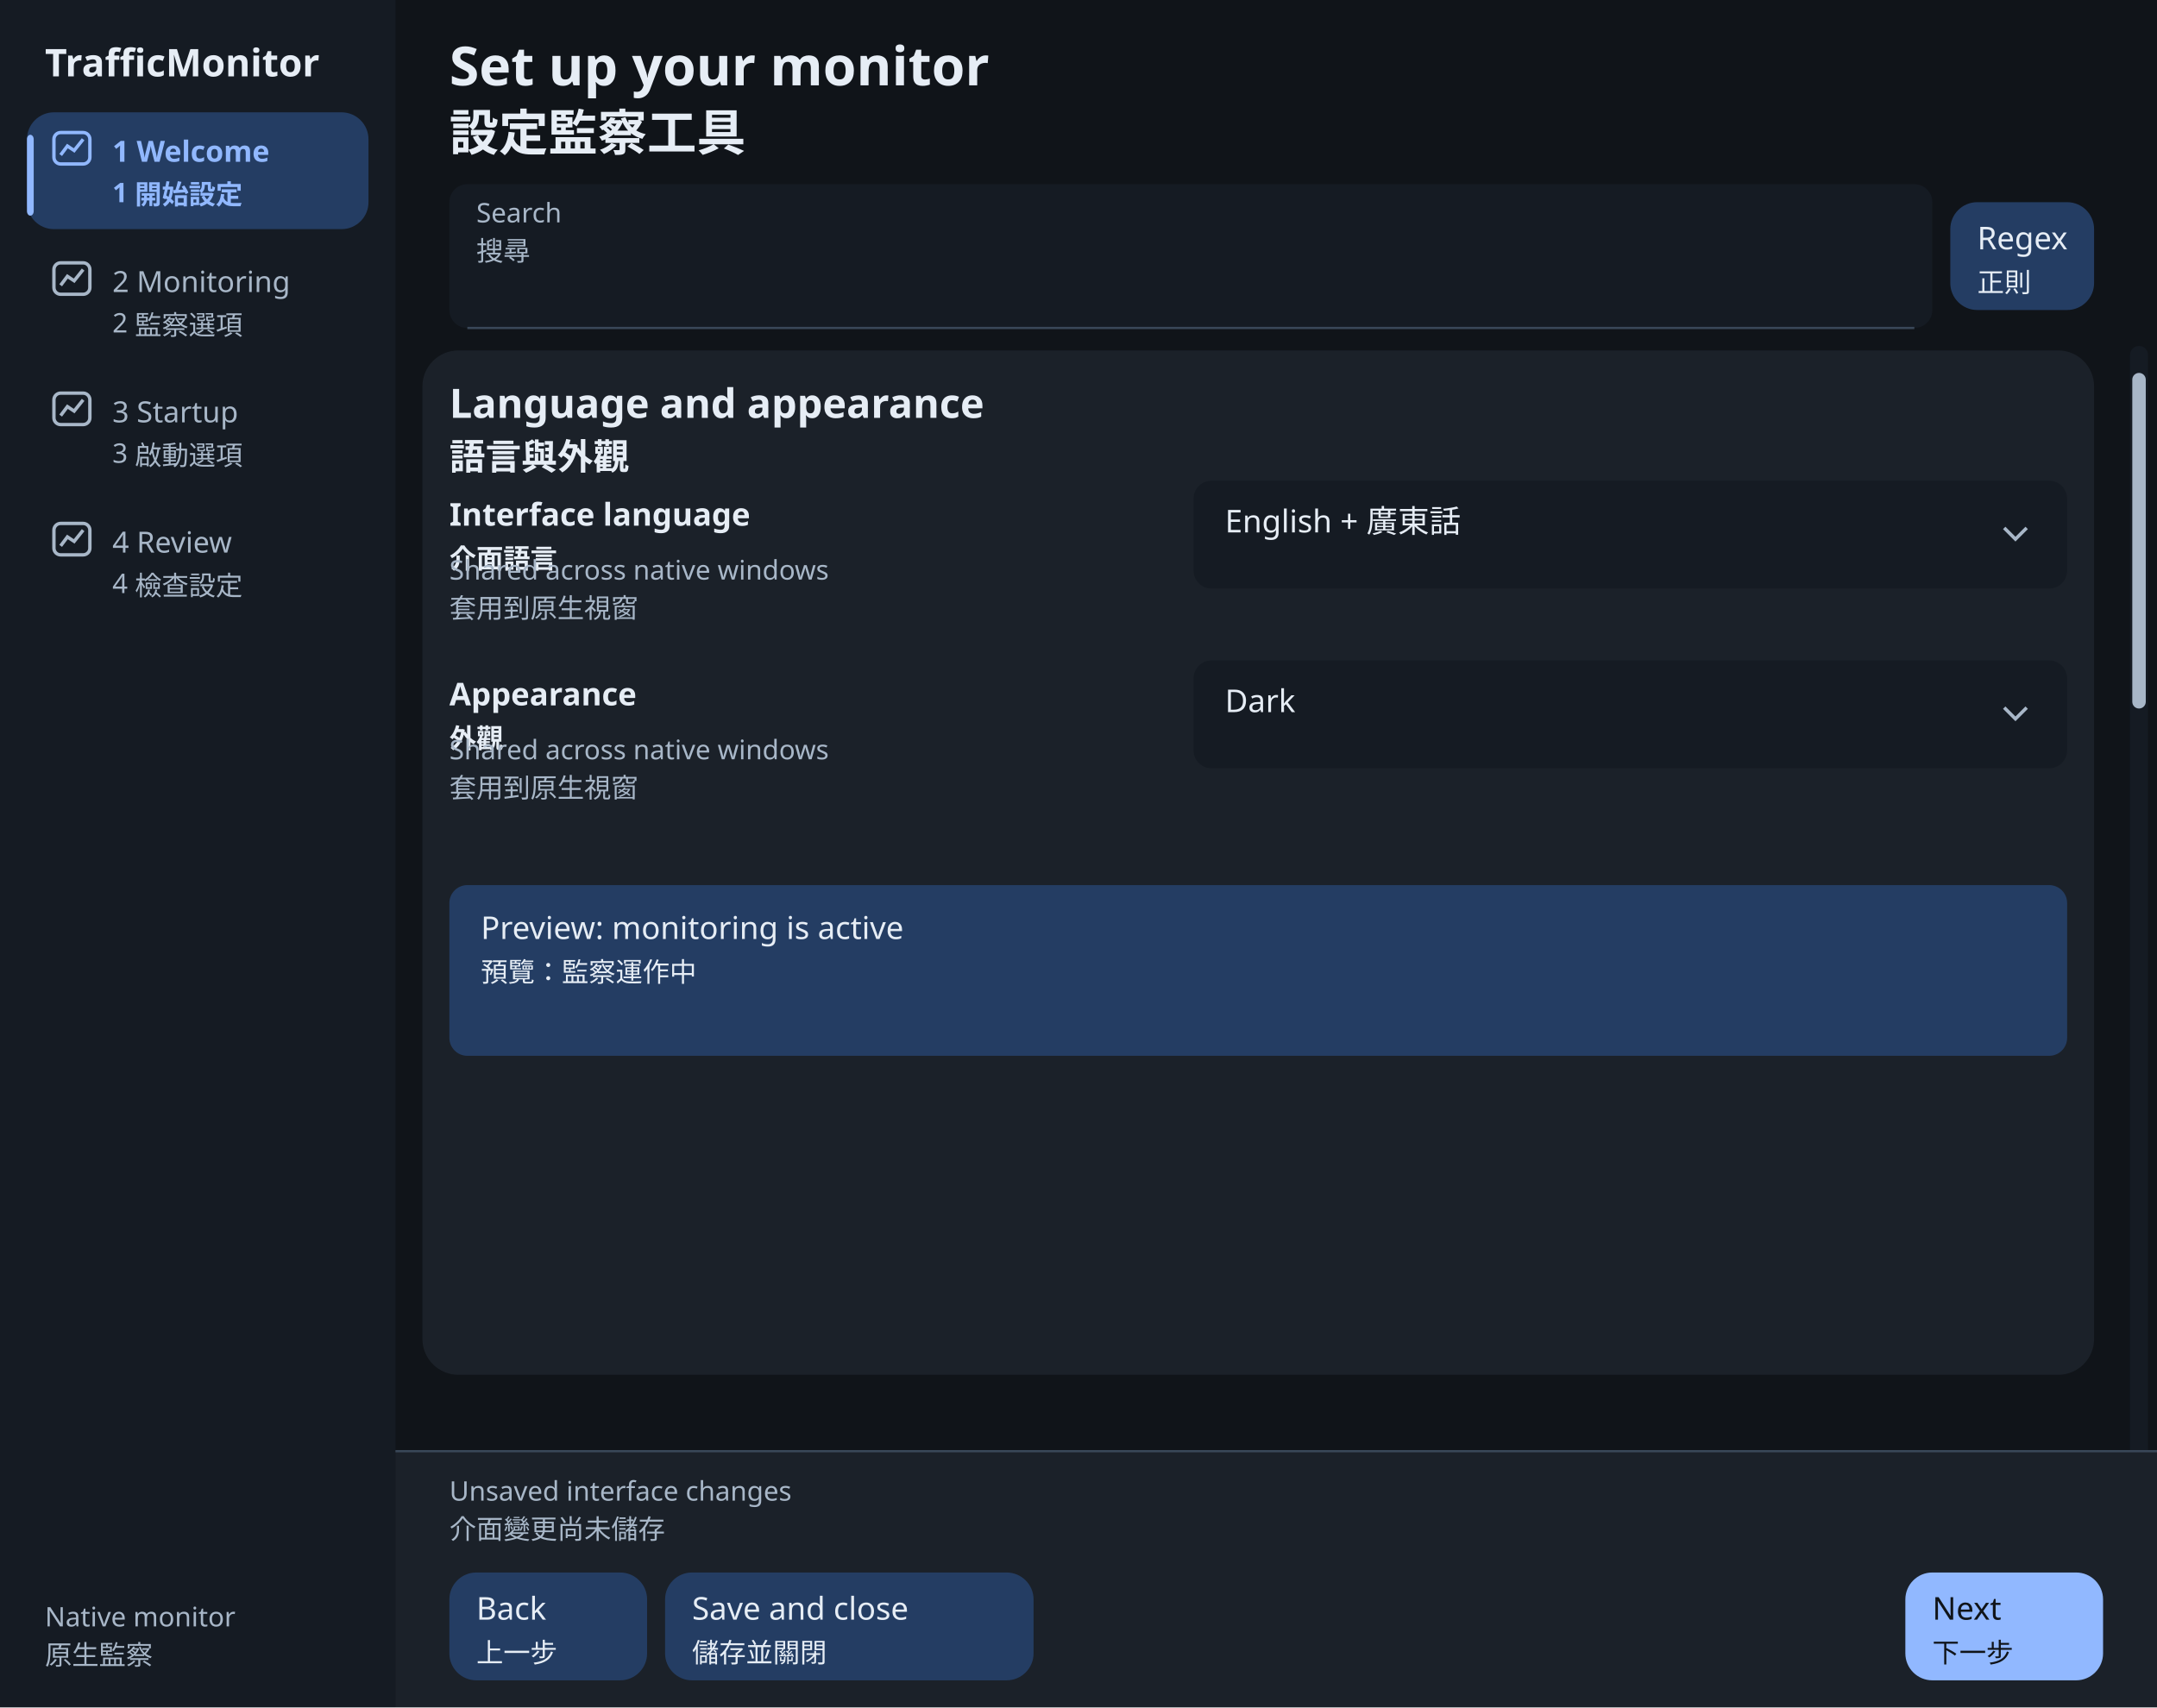
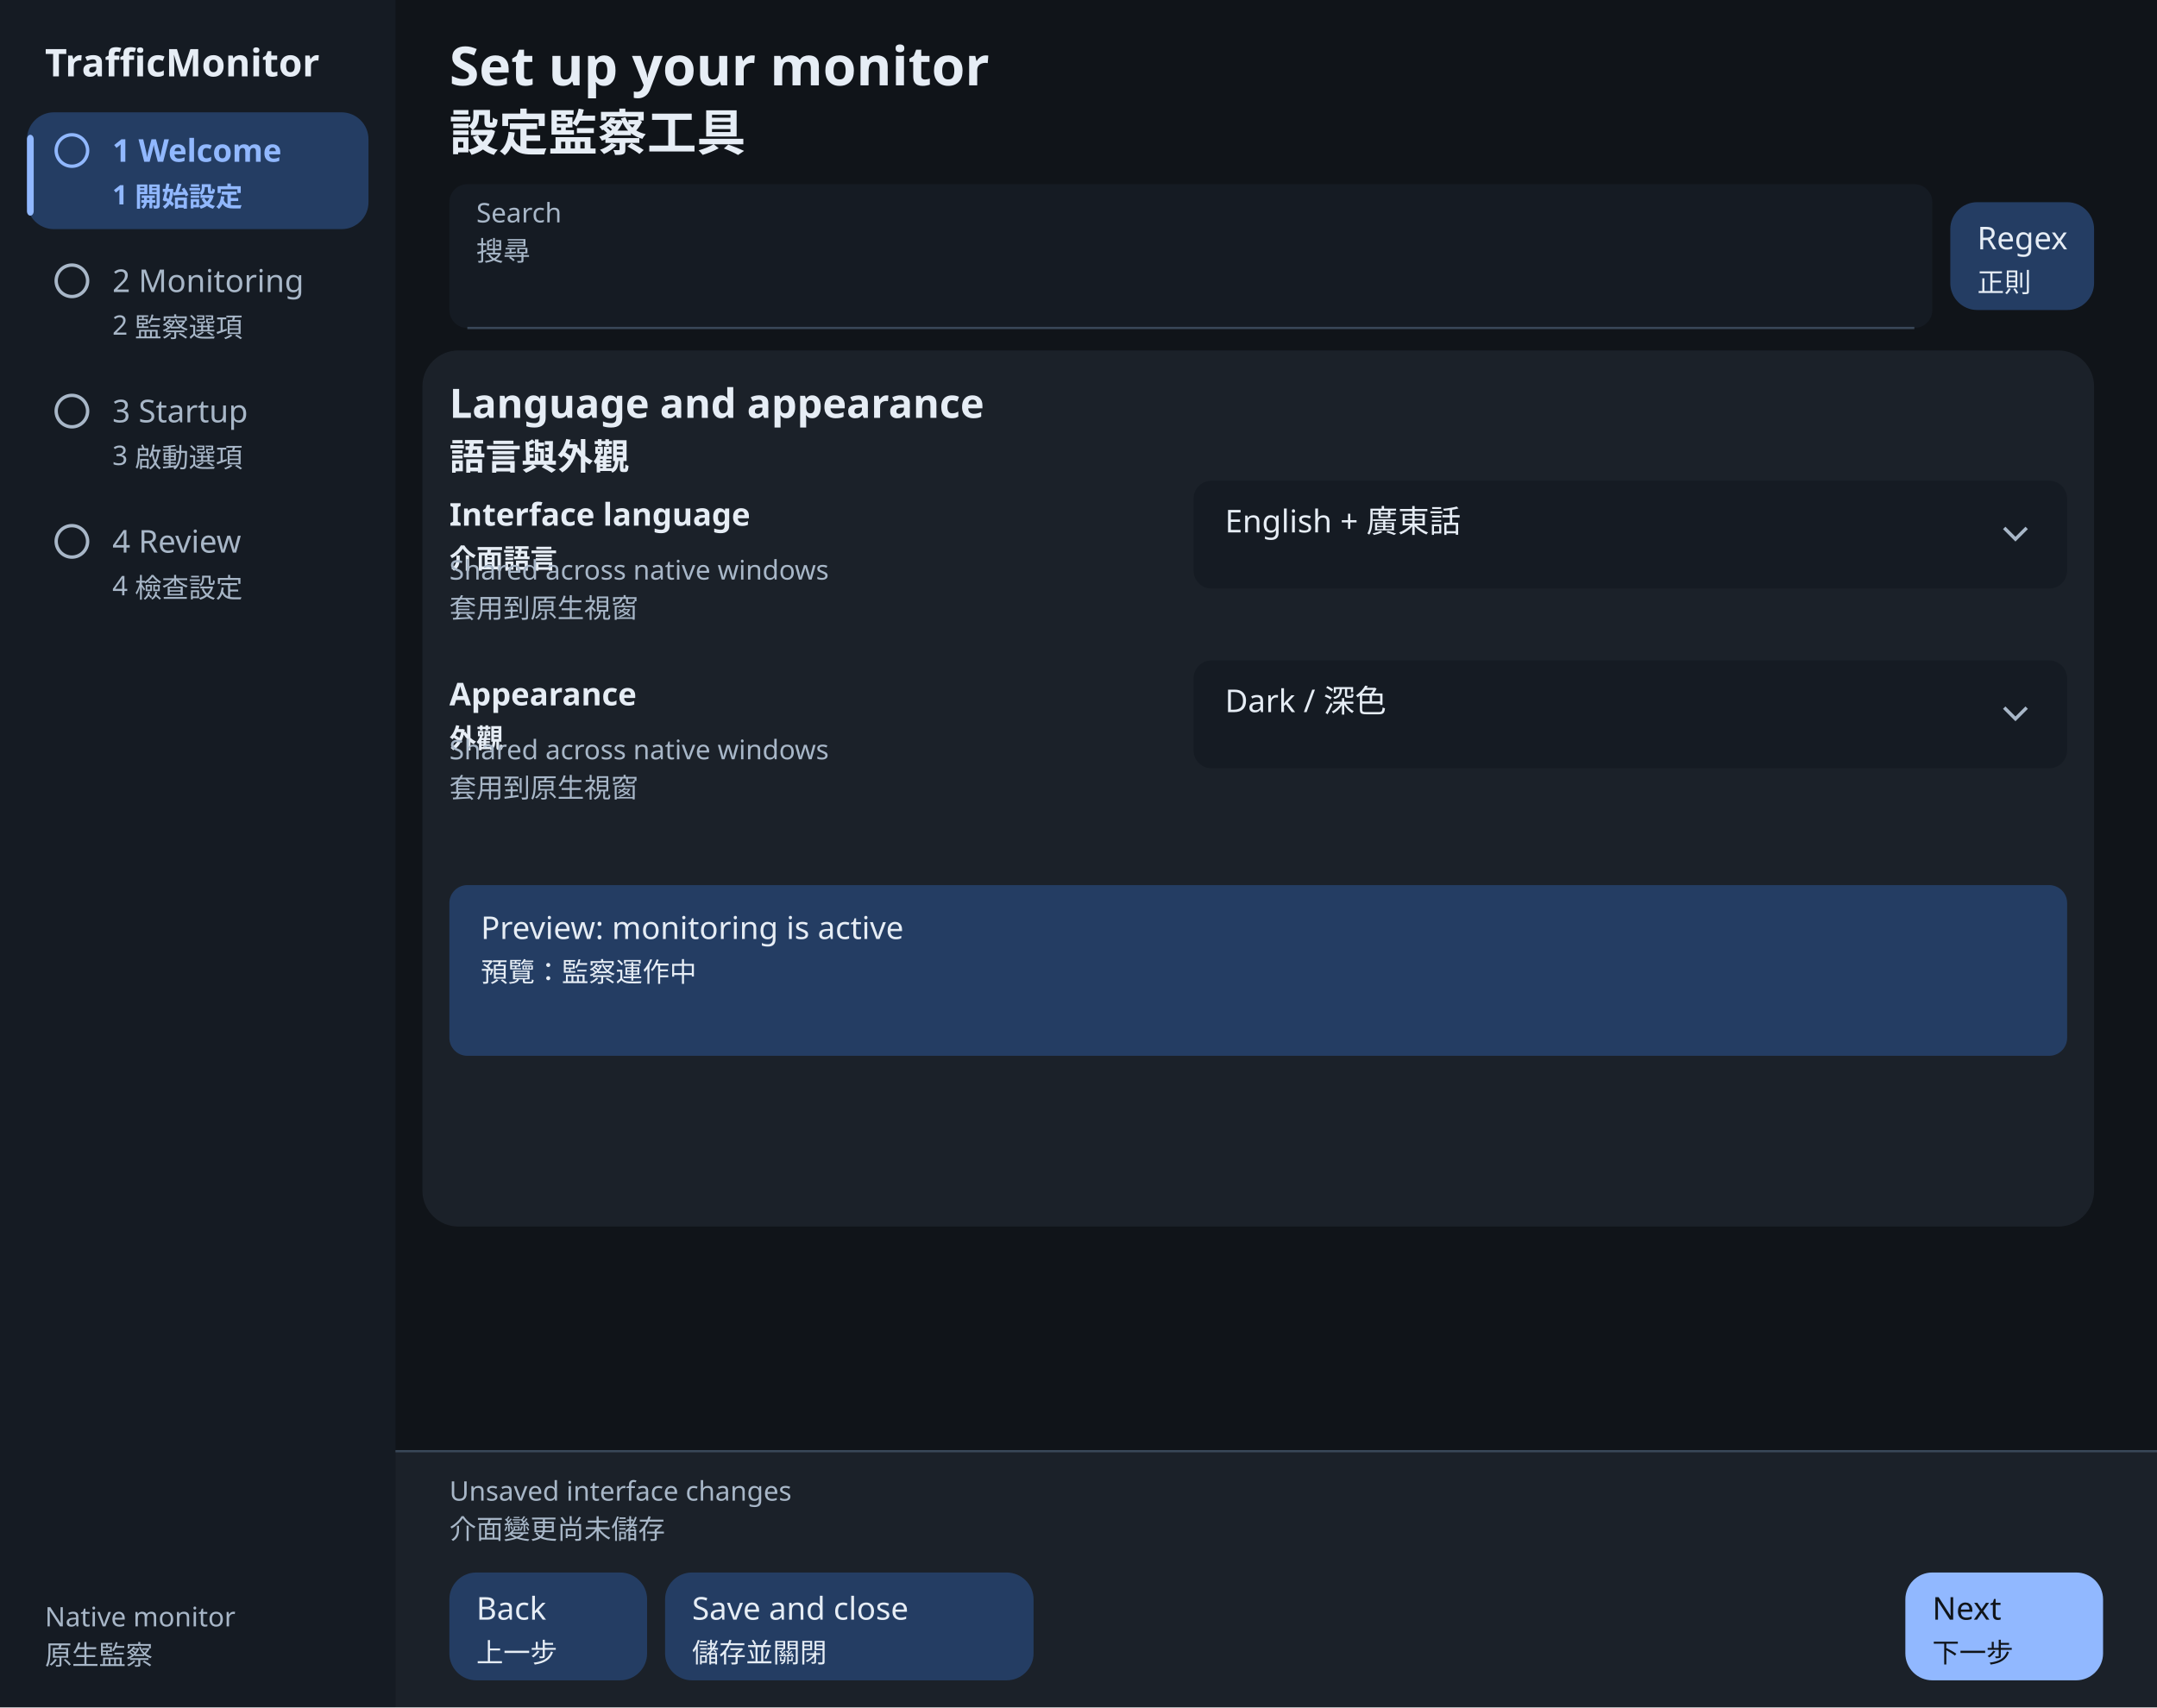
<svg xmlns="http://www.w3.org/2000/svg" width="960" height="760" viewBox="0 0 960 760">
  <rect x="0" y="0" width="960" height="760" rx="0" fill="#101419" />
  <rect x="0" y="0" width="176" height="760" rx="0" fill="#151B23" />
  <text x="20" y="34" fill="#E6EDF5" font-family="Segoe UI,Microsoft JhengHei,sans-serif" font-size="17" font-weight="600">TrafficMonitor</text>
  <rect x="12" y="50" width="152" height="52" rx="12" fill="#243D63" />
  <rect x="12" y="60" width="3" height="36" rx="2" fill="#91B8FF" />
-   <g transform="translate(24 59)" fill="none" stroke="#91B8FF" stroke-width="1.5">
-     <rect width="16" height="14" rx="3" />
-     <path d="M3 10L6 6 9 8 13 3" />
+   <g transform="translate(24 59)" fill="none" stroke="#91B8FF" stroke-width="1.5" stroke-linecap="round" stroke-linejoin="round">
+     <circle cx="8" cy="8" r="7" />
  </g>
-   <text x="50" y="72" fill="#91B8FF" font-family="Segoe UI,Microsoft JhengHei,sans-serif" font-size="13" font-weight="600">1  Welcome</text>
-   <text x="50" y="90" fill="#91B8FF" font-family="Segoe UI,Microsoft JhengHei,sans-serif" font-size="12" font-weight="600">1  開始設定</text>
-   <g transform="translate(24 117)" fill="none" stroke="#A8B7C8" stroke-width="1.5">
-     <rect width="16" height="14" rx="3" />
-     <path d="M3 10L6 6 9 8 13 3" />
+   <text x="50" y="72" fill="#91B8FF" font-family="Segoe UI,Microsoft JhengHei,sans-serif" font-size="14" font-weight="600">1  Welcome</text>
+   <text x="50" y="91" fill="#91B8FF" font-family="Segoe UI,Microsoft JhengHei,sans-serif" font-size="12" font-weight="600">1  開始設定</text>
+   <g transform="translate(24 117)" fill="none" stroke="#A8B7C8" stroke-width="1.5" stroke-linecap="round" stroke-linejoin="round">
+     <circle cx="8" cy="8" r="7" />
  </g>
-   <text x="50" y="130" fill="#A8B7C8" font-family="Segoe UI,Microsoft JhengHei,sans-serif" font-size="13" font-weight="400">2  Monitoring</text>
-   <text x="50" y="148" fill="#A8B7C8" font-family="Segoe UI,Microsoft JhengHei,sans-serif" font-size="12" font-weight="400">2  監察選項</text>
-   <g transform="translate(24 175)" fill="none" stroke="#A8B7C8" stroke-width="1.5">
-     <rect width="16" height="14" rx="3" />
-     <path d="M3 10L6 6 9 8 13 3" />
+   <text x="50" y="130" fill="#A8B7C8" font-family="Segoe UI,Microsoft JhengHei,sans-serif" font-size="14" font-weight="400">2  Monitoring</text>
+   <text x="50" y="149" fill="#A8B7C8" font-family="Segoe UI,Microsoft JhengHei,sans-serif" font-size="12" font-weight="400">2  監察選項</text>
+   <g transform="translate(24 175)" fill="none" stroke="#A8B7C8" stroke-width="1.5" stroke-linecap="round" stroke-linejoin="round">
+     <circle cx="8" cy="8" r="7" />
  </g>
-   <text x="50" y="188" fill="#A8B7C8" font-family="Segoe UI,Microsoft JhengHei,sans-serif" font-size="13" font-weight="400">3  Startup</text>
-   <text x="50" y="206" fill="#A8B7C8" font-family="Segoe UI,Microsoft JhengHei,sans-serif" font-size="12" font-weight="400">3  啟動選項</text>
-   <g transform="translate(24 233)" fill="none" stroke="#A8B7C8" stroke-width="1.5">
-     <rect width="16" height="14" rx="3" />
-     <path d="M3 10L6 6 9 8 13 3" />
+   <text x="50" y="188" fill="#A8B7C8" font-family="Segoe UI,Microsoft JhengHei,sans-serif" font-size="14" font-weight="400">3  Startup</text>
+   <text x="50" y="207" fill="#A8B7C8" font-family="Segoe UI,Microsoft JhengHei,sans-serif" font-size="12" font-weight="400">3  啟動選項</text>
+   <g transform="translate(24 233)" fill="none" stroke="#A8B7C8" stroke-width="1.5" stroke-linecap="round" stroke-linejoin="round">
+     <circle cx="8" cy="8" r="7" />
  </g>
-   <text x="50" y="246" fill="#A8B7C8" font-family="Segoe UI,Microsoft JhengHei,sans-serif" font-size="13" font-weight="400">4  Review</text>
-   <text x="50" y="264" fill="#A8B7C8" font-family="Segoe UI,Microsoft JhengHei,sans-serif" font-size="12" font-weight="400">4  檢查設定</text>
+   <text x="50" y="246" fill="#A8B7C8" font-family="Segoe UI,Microsoft JhengHei,sans-serif" font-size="14" font-weight="400">4  Review</text>
+   <text x="50" y="265" fill="#A8B7C8" font-family="Segoe UI,Microsoft JhengHei,sans-serif" font-size="12" font-weight="400">4  檢查設定</text>
  <text x="20" y="724" fill="#A8B7C8" font-family="Segoe UI,Microsoft JhengHei,sans-serif" font-size="12" font-weight="400">Native monitor</text>
  <text x="20" y="741" fill="#A8B7C8" font-family="Segoe UI,Microsoft JhengHei,sans-serif" font-size="12" font-weight="400">原生監察</text>
  <text x="200" y="38" fill="#E6EDF5" font-family="Segoe UI,Microsoft JhengHei,sans-serif" font-size="24" font-weight="600">Set up your monitor</text>
  <text x="200" y="67" fill="#E6EDF5" font-family="Segoe UI,Microsoft JhengHei,sans-serif" font-size="22" font-weight="600">設定監察工具</text>
  <rect x="200" y="82" width="660" height="64" rx="8" fill="#151B23" />
  <path d="M208 146H852" stroke="#394758" stroke-width="1" />
  <text x="212" y="99" fill="#A8B7C8" font-family="Segoe UI,Microsoft JhengHei,sans-serif" font-size="12" font-weight="400">Search</text>
  <text x="212" y="116" fill="#A8B7C8" font-family="Segoe UI,Microsoft JhengHei,sans-serif" font-size="12" font-weight="400">搜尋</text>
  <text x="212" y="136" fill="#E6EDF5" font-family="Segoe UI,Microsoft JhengHei,sans-serif" font-size="14" font-weight="400" />
  <rect x="868" y="90" width="64" height="48" rx="12" fill="#243D63" />
  <text x="880" y="111" fill="#E6EDF5" font-family="Segoe UI,Microsoft JhengHei,sans-serif" font-size="14" font-weight="500">Regex</text>
  <text x="880" y="130" fill="#E6EDF5" font-family="Segoe UI,Microsoft JhengHei,sans-serif" font-size="12" font-weight="500">正則</text>
-   <rect x="188" y="156" width="744" height="456" rx="16" fill="#1B2129" />
+   <rect x="188" y="156" width="744" height="390" rx="16" fill="#1B2129" />
  <text x="200" y="186" fill="#E6EDF5" font-family="Segoe UI,Microsoft JhengHei,sans-serif" font-size="18" font-weight="600">Language and appearance</text>
  <text x="200" y="209" fill="#E6EDF5" font-family="Segoe UI,Microsoft JhengHei,sans-serif" font-size="16" font-weight="600">語言與外觀</text>
  <text x="200" y="234" fill="#E6EDF5" font-family="Segoe UI,Microsoft JhengHei,sans-serif" font-size="14" font-weight="600">Interface language</text>
  <text x="200" y="253" fill="#E6EDF5" font-family="Segoe UI,Microsoft JhengHei,sans-serif" font-size="12" font-weight="600">介面語言</text>
  <rect x="531.2" y="214" width="388.8" height="48" rx="8" fill="#151B23" />
  <text x="545.2" y="237" fill="#E6EDF5" font-family="Segoe UI,Microsoft JhengHei,sans-serif" font-size="14" font-weight="500">English + 廣東話</text>
  <path d="M892.0 235.0l5 5 5 -5" fill="none" stroke="#A8B7C8" stroke-width="1.5" />
  <text x="200" y="258" fill="#A8B7C8" font-family="Segoe UI,Microsoft JhengHei,sans-serif" font-size="12" font-weight="400">Shared across native windows</text>
  <text x="200" y="275" fill="#A8B7C8" font-family="Segoe UI,Microsoft JhengHei,sans-serif" font-size="12" font-weight="400">套用到原生視窗</text>
  <text x="200" y="314" fill="#E6EDF5" font-family="Segoe UI,Microsoft JhengHei,sans-serif" font-size="14" font-weight="600">Appearance</text>
  <text x="200" y="333" fill="#E6EDF5" font-family="Segoe UI,Microsoft JhengHei,sans-serif" font-size="12" font-weight="600">外觀</text>
  <rect x="531.2" y="294" width="388.8" height="48" rx="8" fill="#151B23" />
-   <text x="545.2" y="317" fill="#E6EDF5" font-family="Segoe UI,Microsoft JhengHei,sans-serif" font-size="14" font-weight="500">Dark</text>
+   <text x="545.2" y="317" fill="#E6EDF5" font-family="Segoe UI,Microsoft JhengHei,sans-serif" font-size="14" font-weight="500">Dark / 深色</text>
  <path d="M892.0 315.0l5 5 5 -5" fill="none" stroke="#A8B7C8" stroke-width="1.5" />
  <text x="200" y="338" fill="#A8B7C8" font-family="Segoe UI,Microsoft JhengHei,sans-serif" font-size="12" font-weight="400">Shared across native windows</text>
  <text x="200" y="355" fill="#A8B7C8" font-family="Segoe UI,Microsoft JhengHei,sans-serif" font-size="12" font-weight="400">套用到原生視窗</text>
  <rect x="200" y="394" width="720" height="76" rx="8" fill="#243D63" />
  <text x="214" y="418" fill="#E6EDF5" font-family="Segoe UI,Microsoft JhengHei,sans-serif" font-size="14" font-weight="400">Preview: monitoring is active</text>
  <text x="214" y="437" fill="#E6EDF5" font-family="Segoe UI,Microsoft JhengHei,sans-serif" font-size="12" font-weight="400">預覽：監察運作中</text>
-   <rect x="948" y="154" width="8" height="498" rx="4" fill="#151B23" />
-   <rect x="949" y="166" width="6" height="149.4" rx="3" fill="#A8B7C8" />
  <rect x="176" y="646" width="784" height="114" rx="0" fill="#1B2129" />
  <path d="M176 646H960" stroke="#394758" />
  <text x="200" y="668" fill="#A8B7C8" font-family="Segoe UI,Microsoft JhengHei,sans-serif" font-size="12" font-weight="400">Unsaved interface changes</text>
  <text x="200" y="685" fill="#A8B7C8" font-family="Segoe UI,Microsoft JhengHei,sans-serif" font-size="12" font-weight="400">介面變更尚未儲存</text>
  <rect x="200" y="700" width="88" height="48" rx="12" fill="#243D63" />
  <text x="212" y="721" fill="#E6EDF5" font-family="Segoe UI,Microsoft JhengHei,sans-serif" font-size="14" font-weight="500">Back</text>
  <text x="212" y="740" fill="#E6EDF5" font-family="Segoe UI,Microsoft JhengHei,sans-serif" font-size="12" font-weight="500">上一步</text>
  <rect x="296" y="700" width="164" height="48" rx="12" fill="#243D63" />
  <text x="308" y="721" fill="#E6EDF5" font-family="Segoe UI,Microsoft JhengHei,sans-serif" font-size="14" font-weight="500">Save and close</text>
  <text x="308" y="740" fill="#E6EDF5" font-family="Segoe UI,Microsoft JhengHei,sans-serif" font-size="12" font-weight="500">儲存並關閉</text>
  <rect x="848" y="700" width="88" height="48" rx="12" fill="#91B8FF" />
  <text x="860" y="721" fill="#101419" font-family="Segoe UI,Microsoft JhengHei,sans-serif" font-size="14" font-weight="500">Next</text>
  <text x="860" y="740" fill="#101419" font-family="Segoe UI,Microsoft JhengHei,sans-serif" font-size="12" font-weight="500">下一步</text>
</svg>
